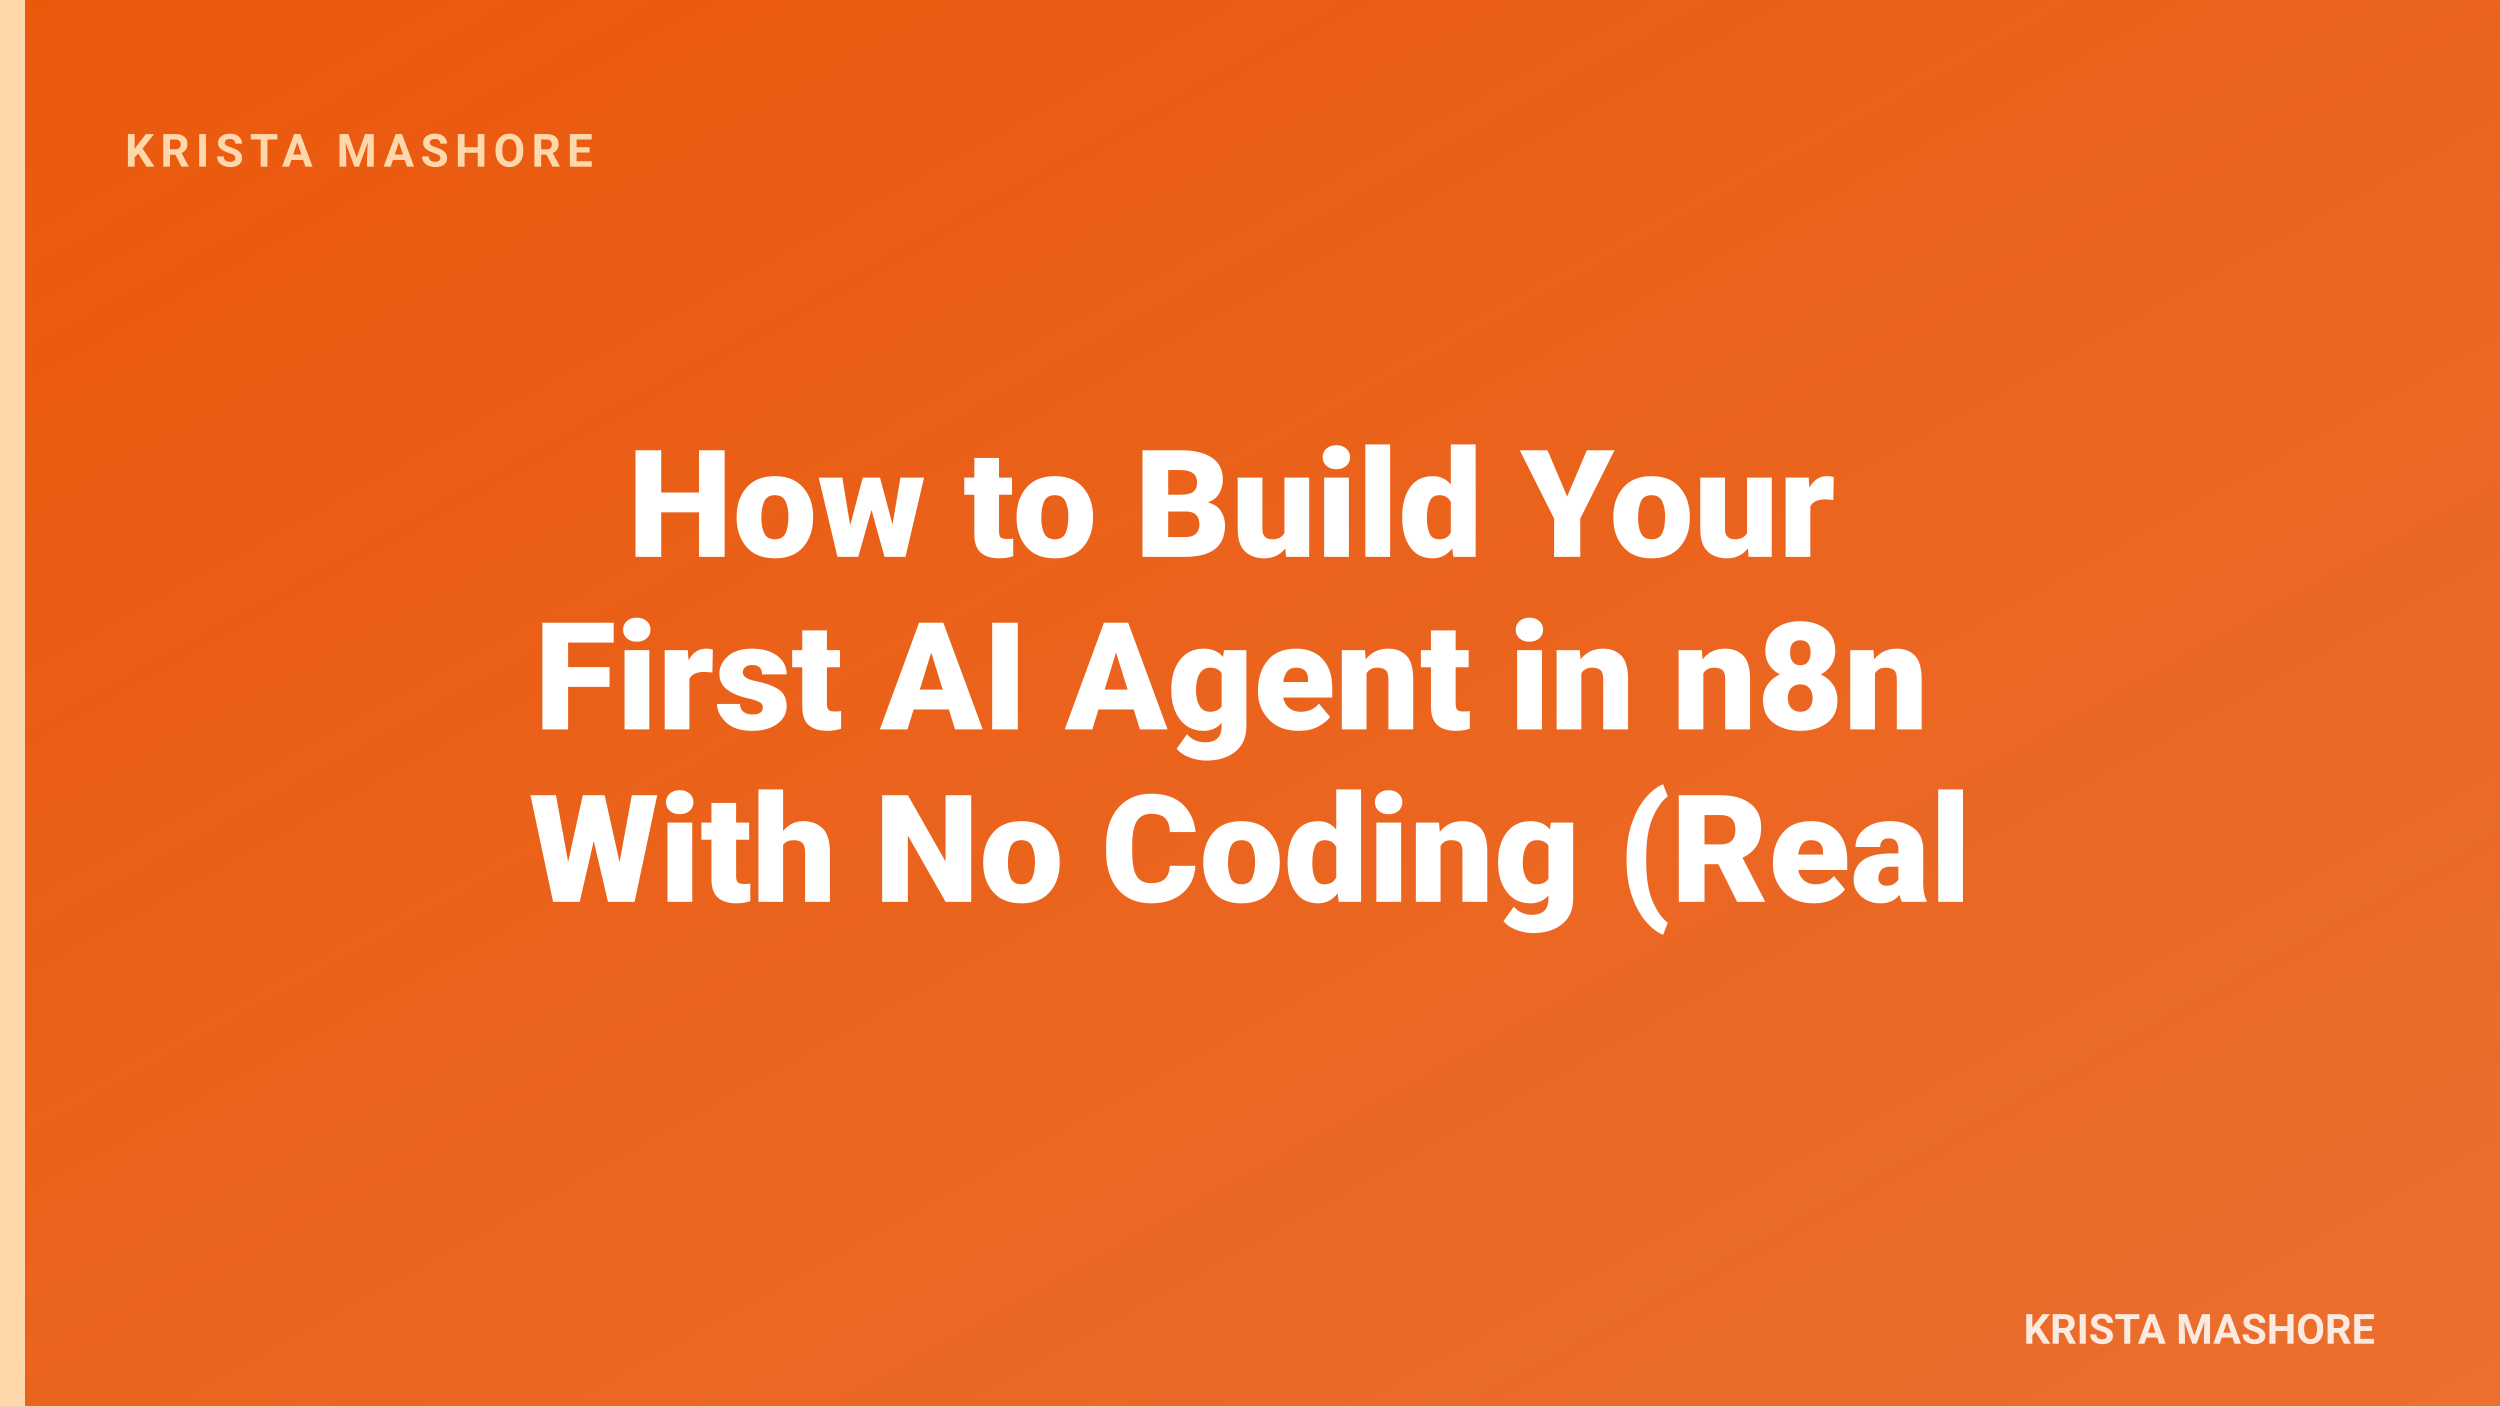
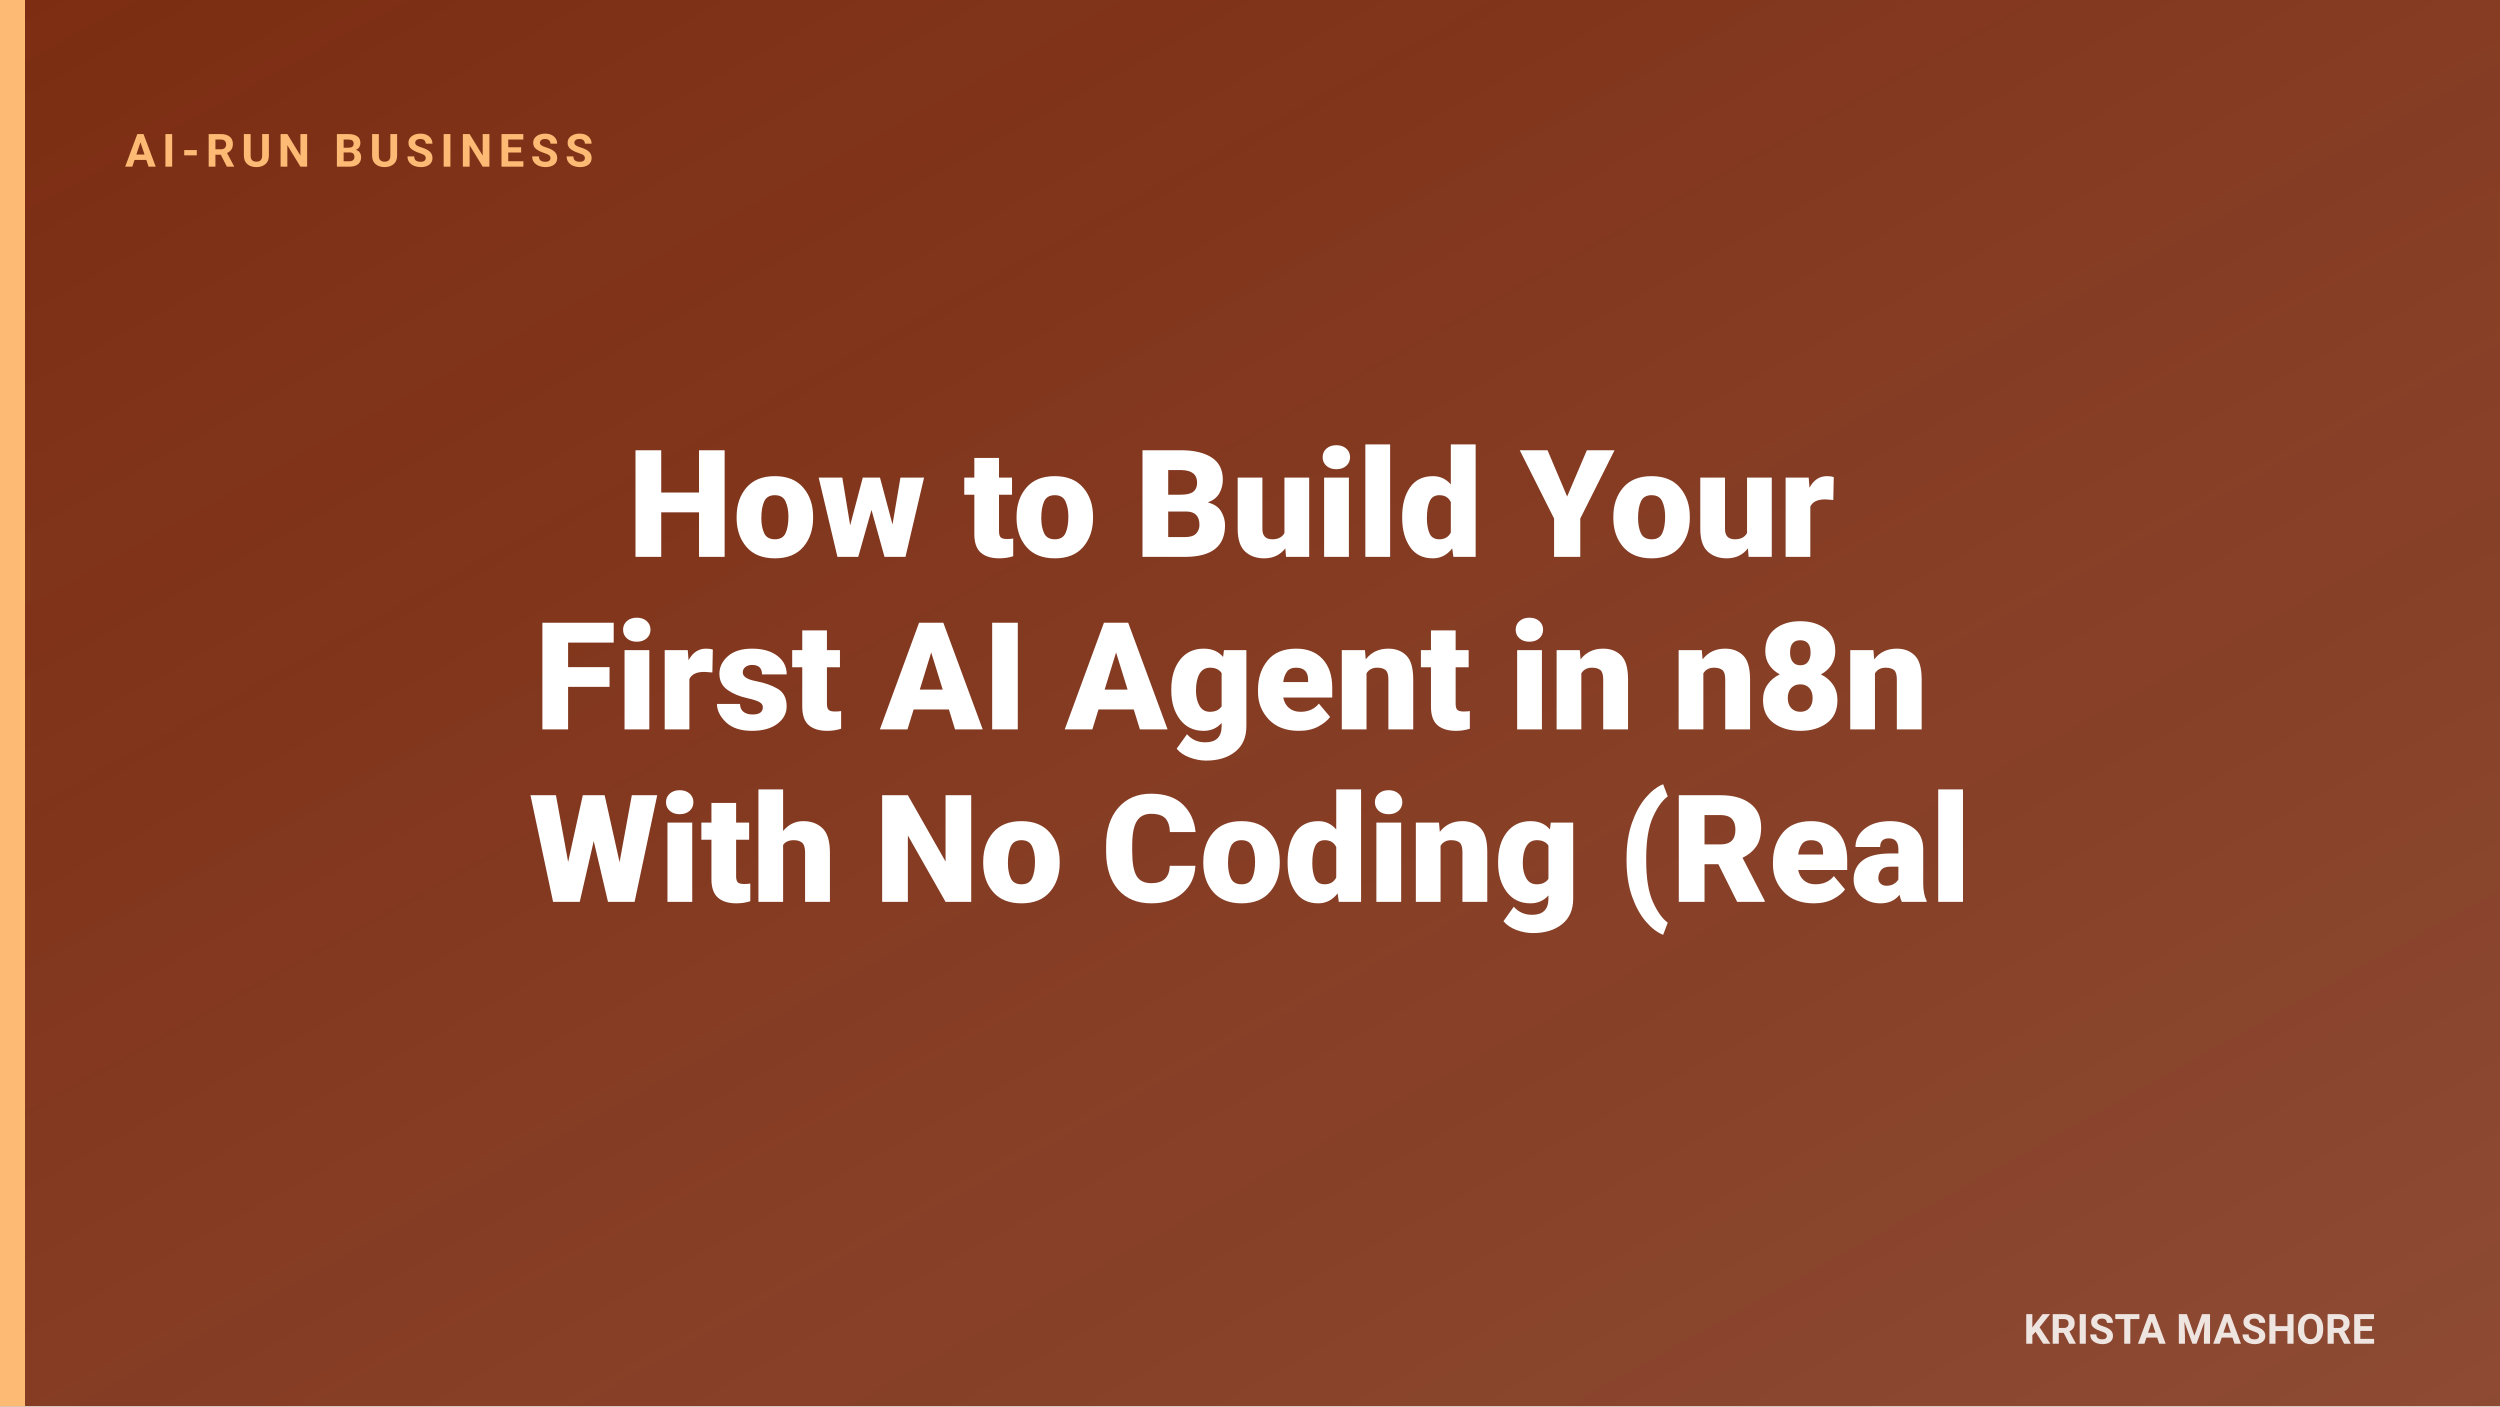
<svg xmlns="http://www.w3.org/2000/svg" width="1200" height="675" viewBox="0 0 1200 675" role="img" aria-label="How to Build Your First AI Agent in n8n With No Coding (Real Walkthrough)">
  <defs>
    <linearGradient id="bg" x1="0%" y1="0%" x2="100%" y2="100%">
-       <stop offset="0%" stop-color="#EA580C" />
-       <stop offset="100%" stop-color="#EA580C" stop-opacity="0.85" />
+       <stop offset="0%" stop-color="#7C2D12" />
+       <stop offset="100%" stop-color="#7C2D12" stop-opacity="0.85" />
    </linearGradient>
  </defs>
  <rect width="1200" height="675" fill="url(#bg)" />
-   <rect x="0" y="0" width="12" height="675" fill="#FED7AA" />
-   <text x="60" y="80" font-family="-apple-system, BlinkMacSystemFont, 'Segoe UI', Roboto, sans-serif" font-size="22" font-weight="600" fill="#FED7AA" letter-spacing="3">KRISTA MASHORE</text>
+   <rect x="0" y="0" width="12" height="675" fill="#FDBA74" />
+   <text x="60" y="80" font-family="-apple-system, BlinkMacSystemFont, 'Segoe UI', Roboto, sans-serif" font-size="22" font-weight="600" fill="#FDBA74" letter-spacing="3">AI-RUN BUSINESS</text>
  <text font-family="-apple-system, BlinkMacSystemFont, 'Segoe UI', Roboto, sans-serif" font-size="72" font-weight="800" fill="#FFFFFF" text-anchor="middle">
    <tspan x="600" y="267.3">How to Build Your</tspan>
    <tspan x="600" y="350.1">First AI Agent in n8n</tspan>
    <tspan x="600" y="432.9">With No Coding (Real</tspan>
  </text>
  <text x="1140" y="645" font-family="-apple-system, BlinkMacSystemFont, 'Segoe UI', Roboto, sans-serif" font-size="20" font-weight="600" fill="#FFFFFF" text-anchor="end" opacity="0.85">KRISTA MASHORE</text>
</svg>
